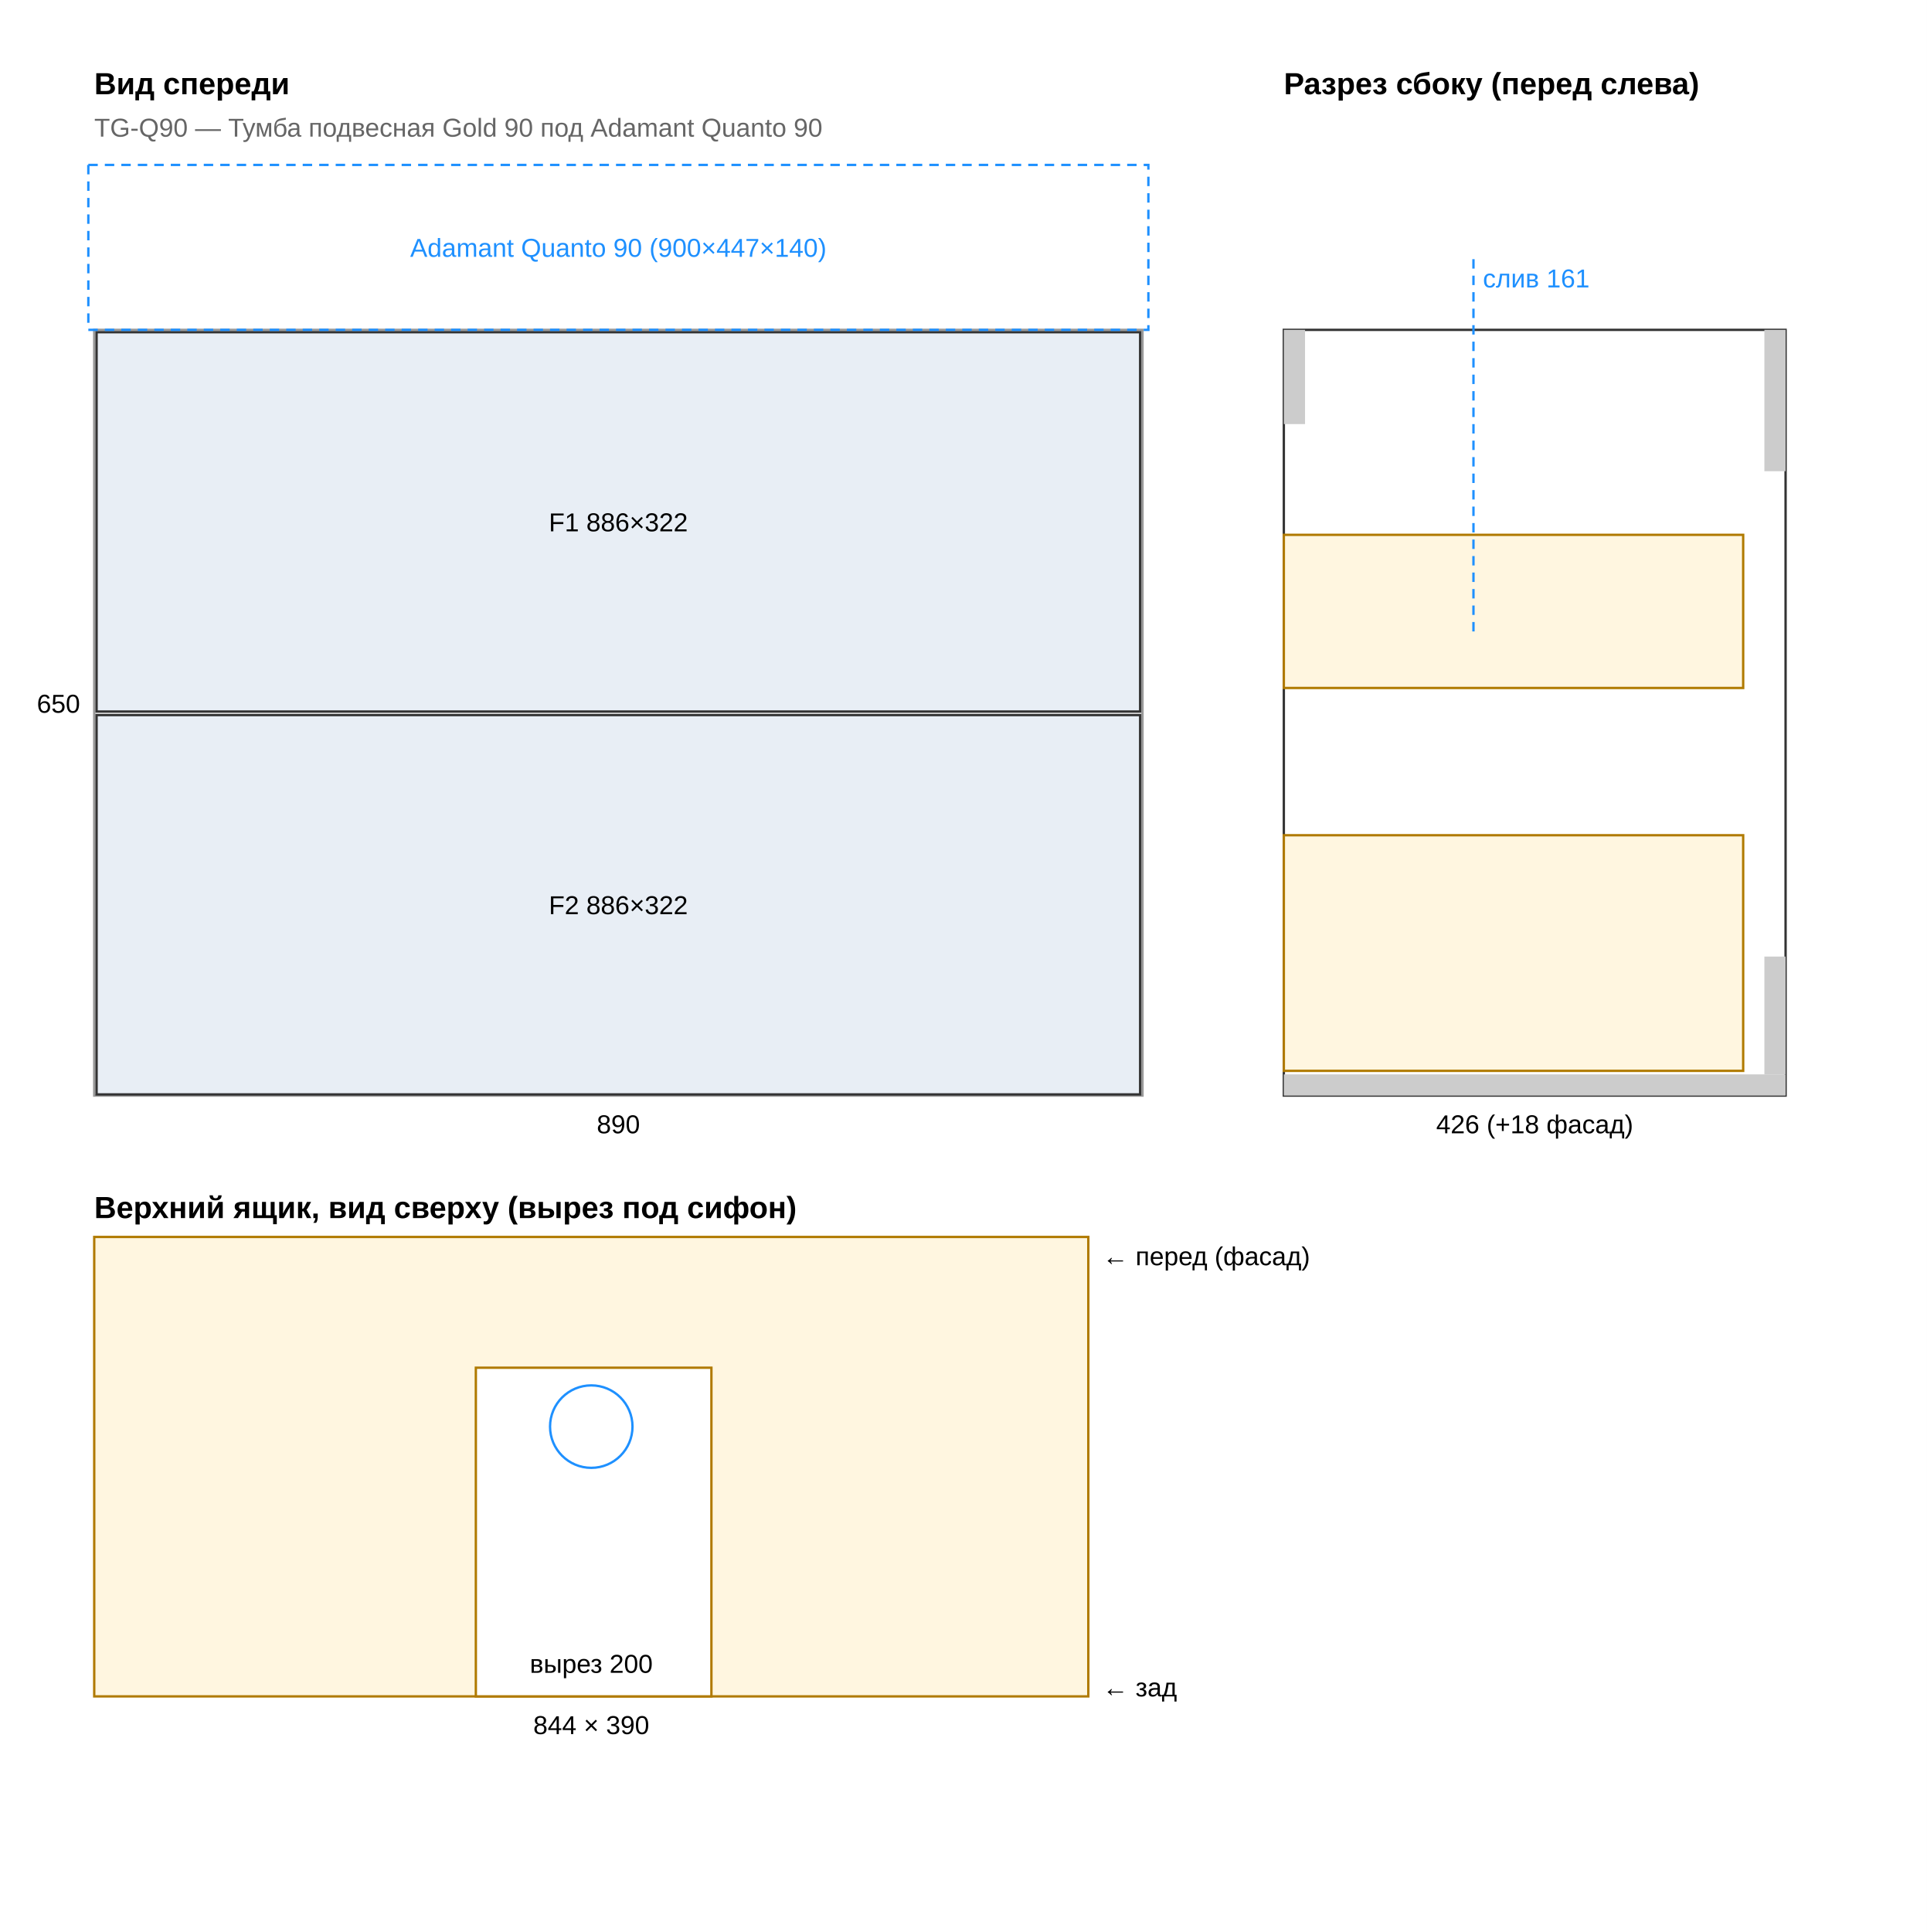
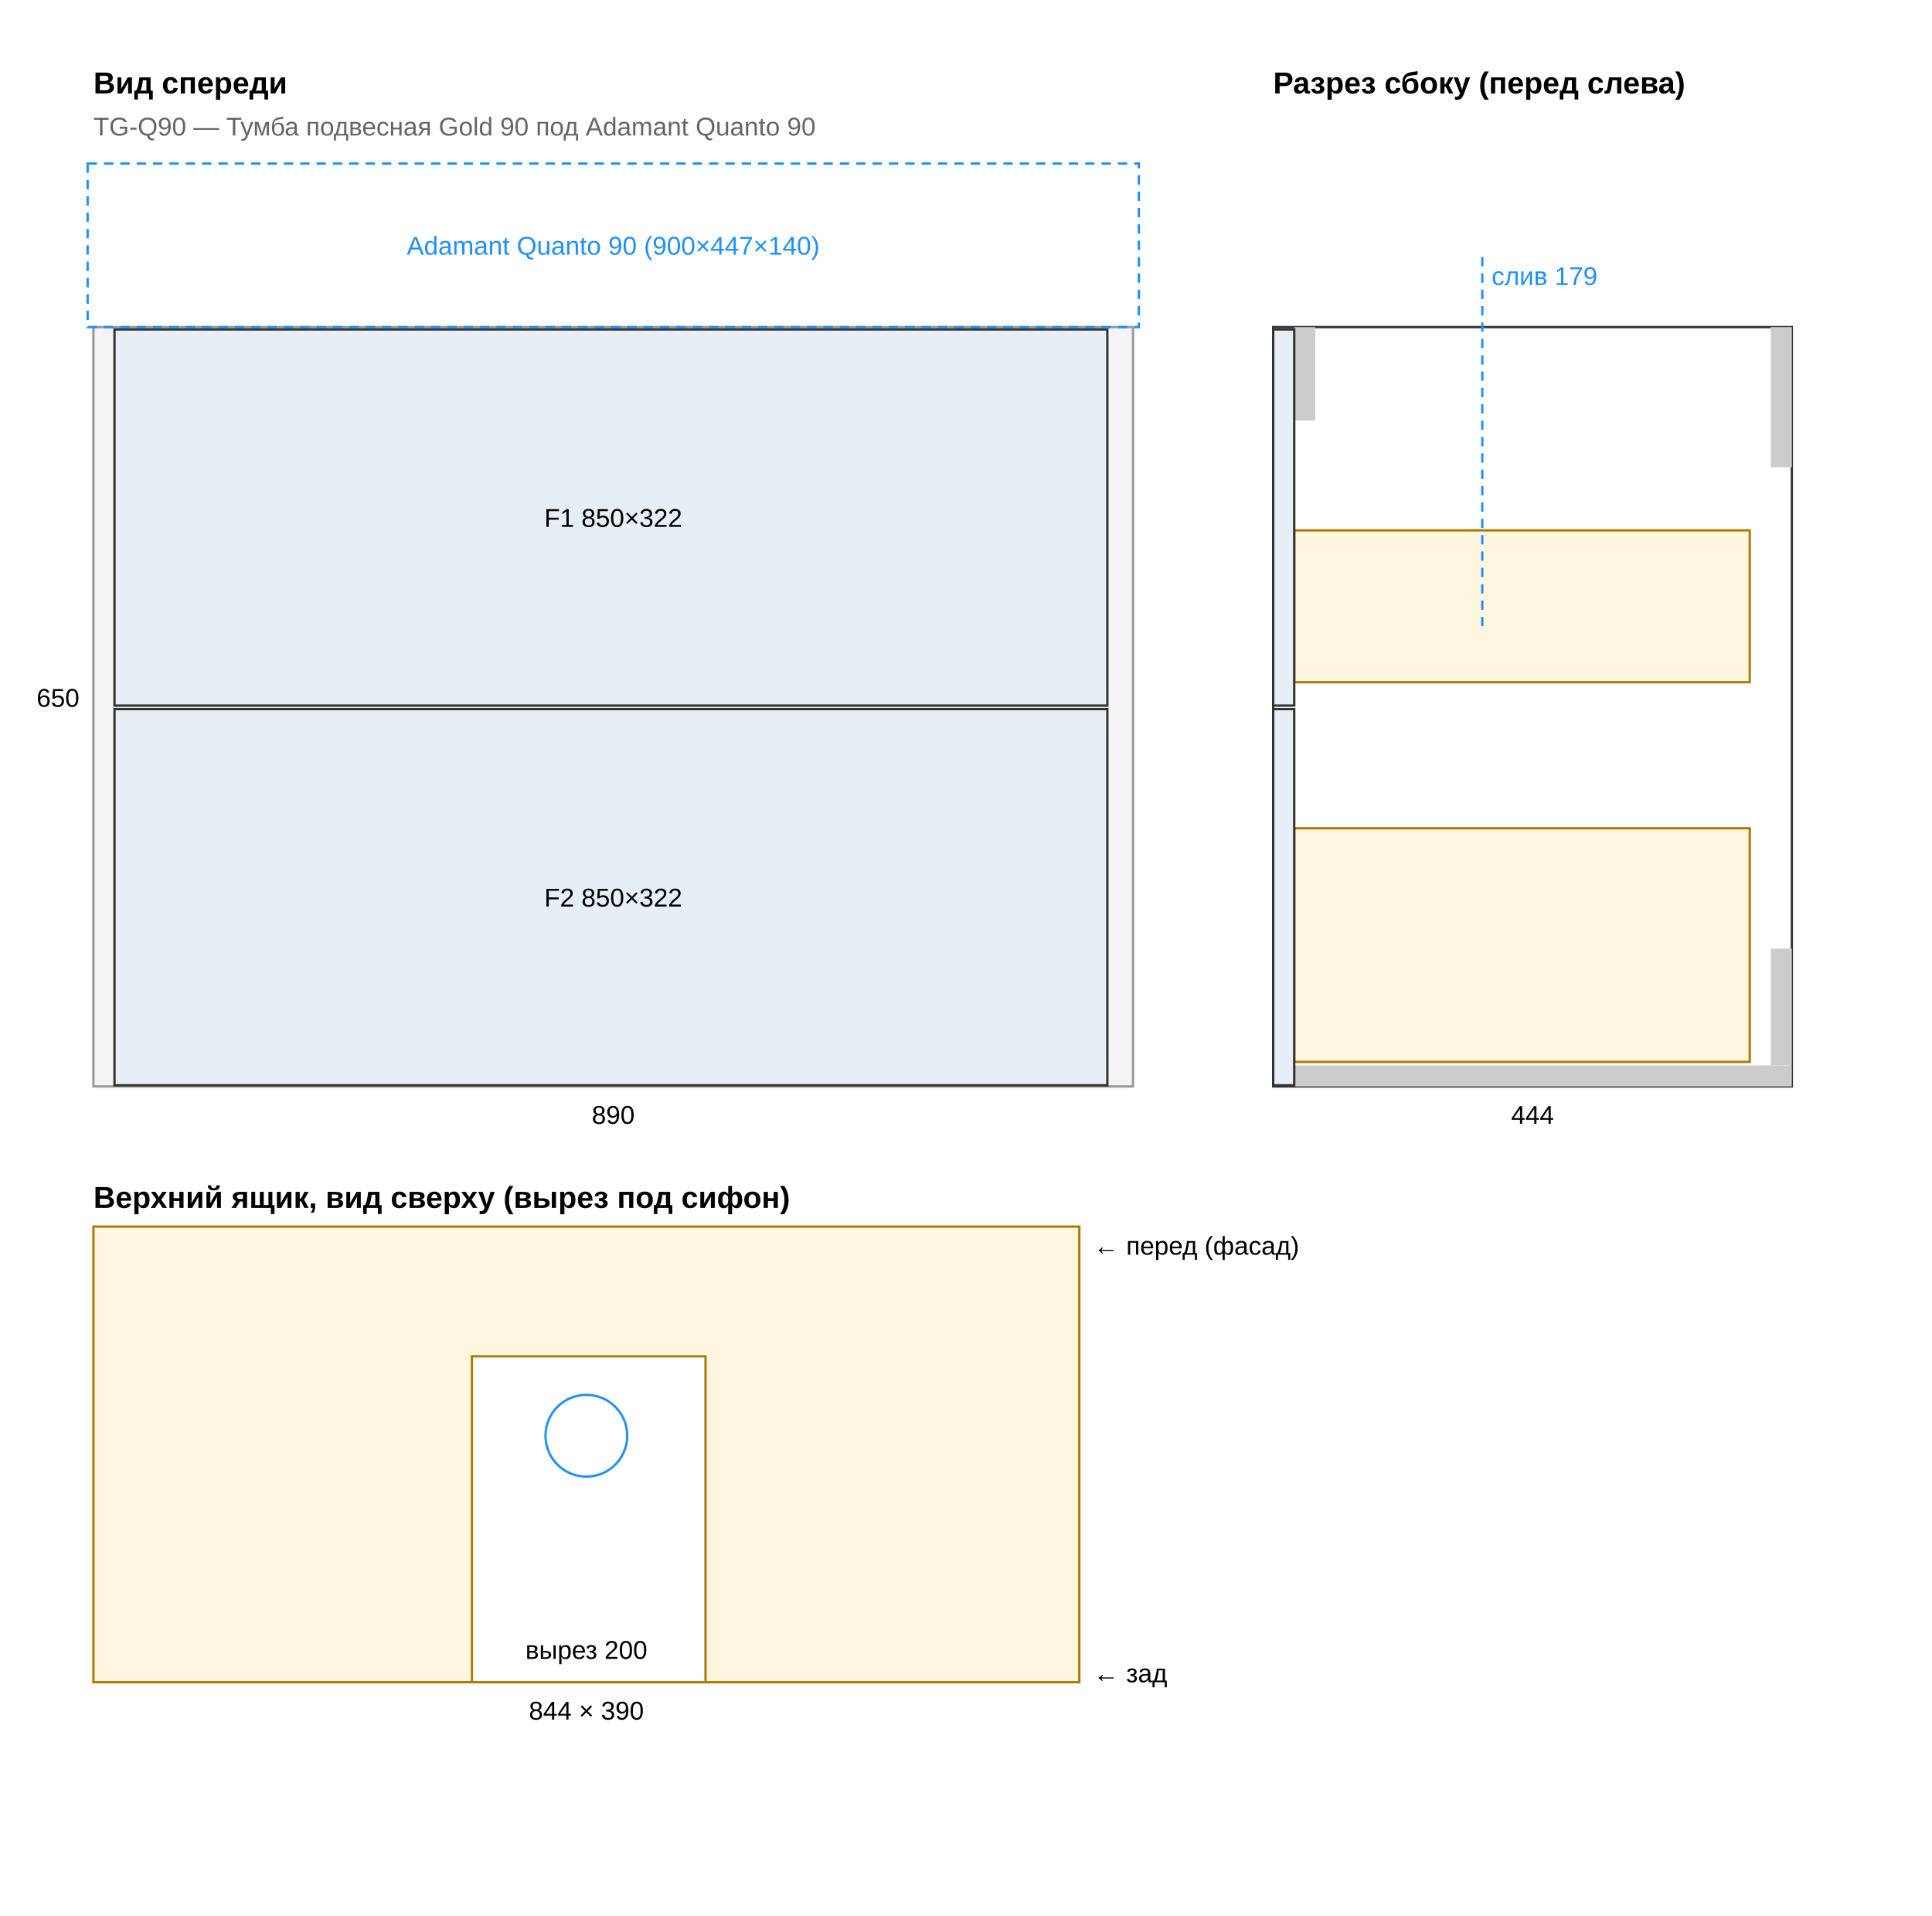
- <svg xmlns="http://www.w3.org/2000/svg" width="818" height="820" viewBox="0 0 818 820" font-family="Arial" font-size="11">
+ <svg xmlns="http://www.w3.org/2000/svg" width="827" height="820" viewBox="0 0 827 820" font-family="Arial" font-size="11">
  <rect width="100%" height="100%" fill="white" />
  <text x="40" y="40" font-size="13" font-weight="bold">Вид спереди</text>
  <rect x="40" y="140.0" width="445.0" height="325.0" fill="#f4f4f4" stroke="#999" />
-   <rect x="41.0" y="141.0" width="443.0" height="161.0" fill="#e8eef5" stroke="#333" />
-   <text x="262.5" y="225.5" text-anchor="middle">F1 886×322</text>
-   <rect x="41.0" y="303.5" width="443.0" height="161.0" fill="#e8eef5" stroke="#333" />
-   <text x="262.5" y="388.0" text-anchor="middle">F2 886×322</text>
+   <rect x="49.0" y="141.0" width="425.0" height="161.0" fill="#e8eef5" stroke="#333" />
+   <text x="262.5" y="225.5" text-anchor="middle">F1 850×322</text>
+   <rect x="49.0" y="303.5" width="425.0" height="161.0" fill="#e8eef5" stroke="#333" />
+   <text x="262.5" y="388.0" text-anchor="middle">F2 850×322</text>
  <rect x="37.5" y="70.0" width="450.0" height="70.0" fill="none" stroke="#1E90FF" stroke-dasharray="4 3" />
  <text x="262.5" y="109.0" text-anchor="middle" fill="#1E90FF">Adamant Quanto 90 (900×447×140)</text>
  <text x="40" y="58" fill="#666">TG-Q90 — Тумба подвесная Gold 90 под Adamant Quanto 90</text>
  <text x="262.5" y="481.0" text-anchor="middle">890</text>
  <text x="34" y="302.5" text-anchor="end">650</text>
  <text x="545.0" y="40" font-size="13" font-weight="bold">Разрез сбоку (перед слева)</text>
-   <rect x="545.0" y="140.0" width="213.0" height="325.0" fill="none" stroke="#333" />
-   <rect x="545.0" y="456.0" width="213.0" height="9.0" fill="#ccc" />
-   <rect x="545.0" y="140.0" width="9.0" height="40.0" fill="#ccc" />
-   <rect x="749.0" y="140.0" width="9.0" height="60.0" fill="#ccc" />
-   <rect x="749.0" y="406.0" width="9.0" height="50.0" fill="#ccc" />
-   <rect x="545.0" y="354.5" width="195.0" height="100.0" fill="#fff6e0" stroke="#b07a00" />
-   <rect x="545.0" y="227.0" width="195.0" height="65.0" fill="#fff6e0" stroke="#b07a00" />
-   <line x1="625.5" y1="110.0" x2="625.5" y2="270.0" stroke="#1E90FF" stroke-dasharray="4 3" />
-   <text x="629.5" y="122.0" fill="#1E90FF">слив 161</text>
-   <text x="651.5" y="481.0" text-anchor="middle">426 (+18 фасад)</text>
+   <rect x="545.0" y="140.0" width="222.0" height="325.0" fill="none" stroke="#333" />
+   <rect x="554.0" y="456.0" width="213.0" height="9.0" fill="#ccc" />
+   <rect x="554.0" y="140.0" width="9.0" height="40.0" fill="#ccc" />
+   <rect x="758.0" y="140.0" width="9.0" height="60.0" fill="#ccc" />
+   <rect x="758.0" y="406.0" width="9.0" height="50.0" fill="#ccc" />
+   <rect x="554.0" y="354.5" width="195.0" height="100.0" fill="#fff6e0" stroke="#b07a00" />
+   <rect x="554.0" y="227.0" width="195.0" height="65.0" fill="#fff6e0" stroke="#b07a00" />
+   <rect x="545.0" y="141.0" width="9.0" height="161.0" fill="#e8eef5" stroke="#333" />
+   <rect x="545.0" y="303.5" width="9.0" height="161.0" fill="#e8eef5" stroke="#333" />
+   <line x1="634.5" y1="110.0" x2="634.5" y2="270.0" stroke="#1E90FF" stroke-dasharray="4 3" />
+   <text x="638.5" y="122.0" fill="#1E90FF">слив 179</text>
+   <text x="656.0" y="481.0" text-anchor="middle">444</text>
  <text x="40" y="517.0" font-size="13" font-weight="bold">Верхний ящик, вид сверху (вырез под сифон)</text>
  <rect x="40" y="525.0" width="422.0" height="195.0" fill="#fff6e0" stroke="#b07a00" />
  <rect x="202.0" y="580.5" width="100.0" height="139.5" fill="white" stroke="#b07a00" />
-   <circle cx="251.0" cy="605.5" r="17.5" fill="none" stroke="#1E90FF" />
+   <circle cx="251.0" cy="614.5" r="17.5" fill="none" stroke="#1E90FF" />
  <text x="251.0" y="710.0" text-anchor="middle">вырез 200</text>
  <text x="468.0" y="537.0">← перед (фасад)</text>
  <text x="468.0" y="720.0">← зад</text>
  <text x="251.0" y="736.0" text-anchor="middle">844 × 390</text>
</svg>
